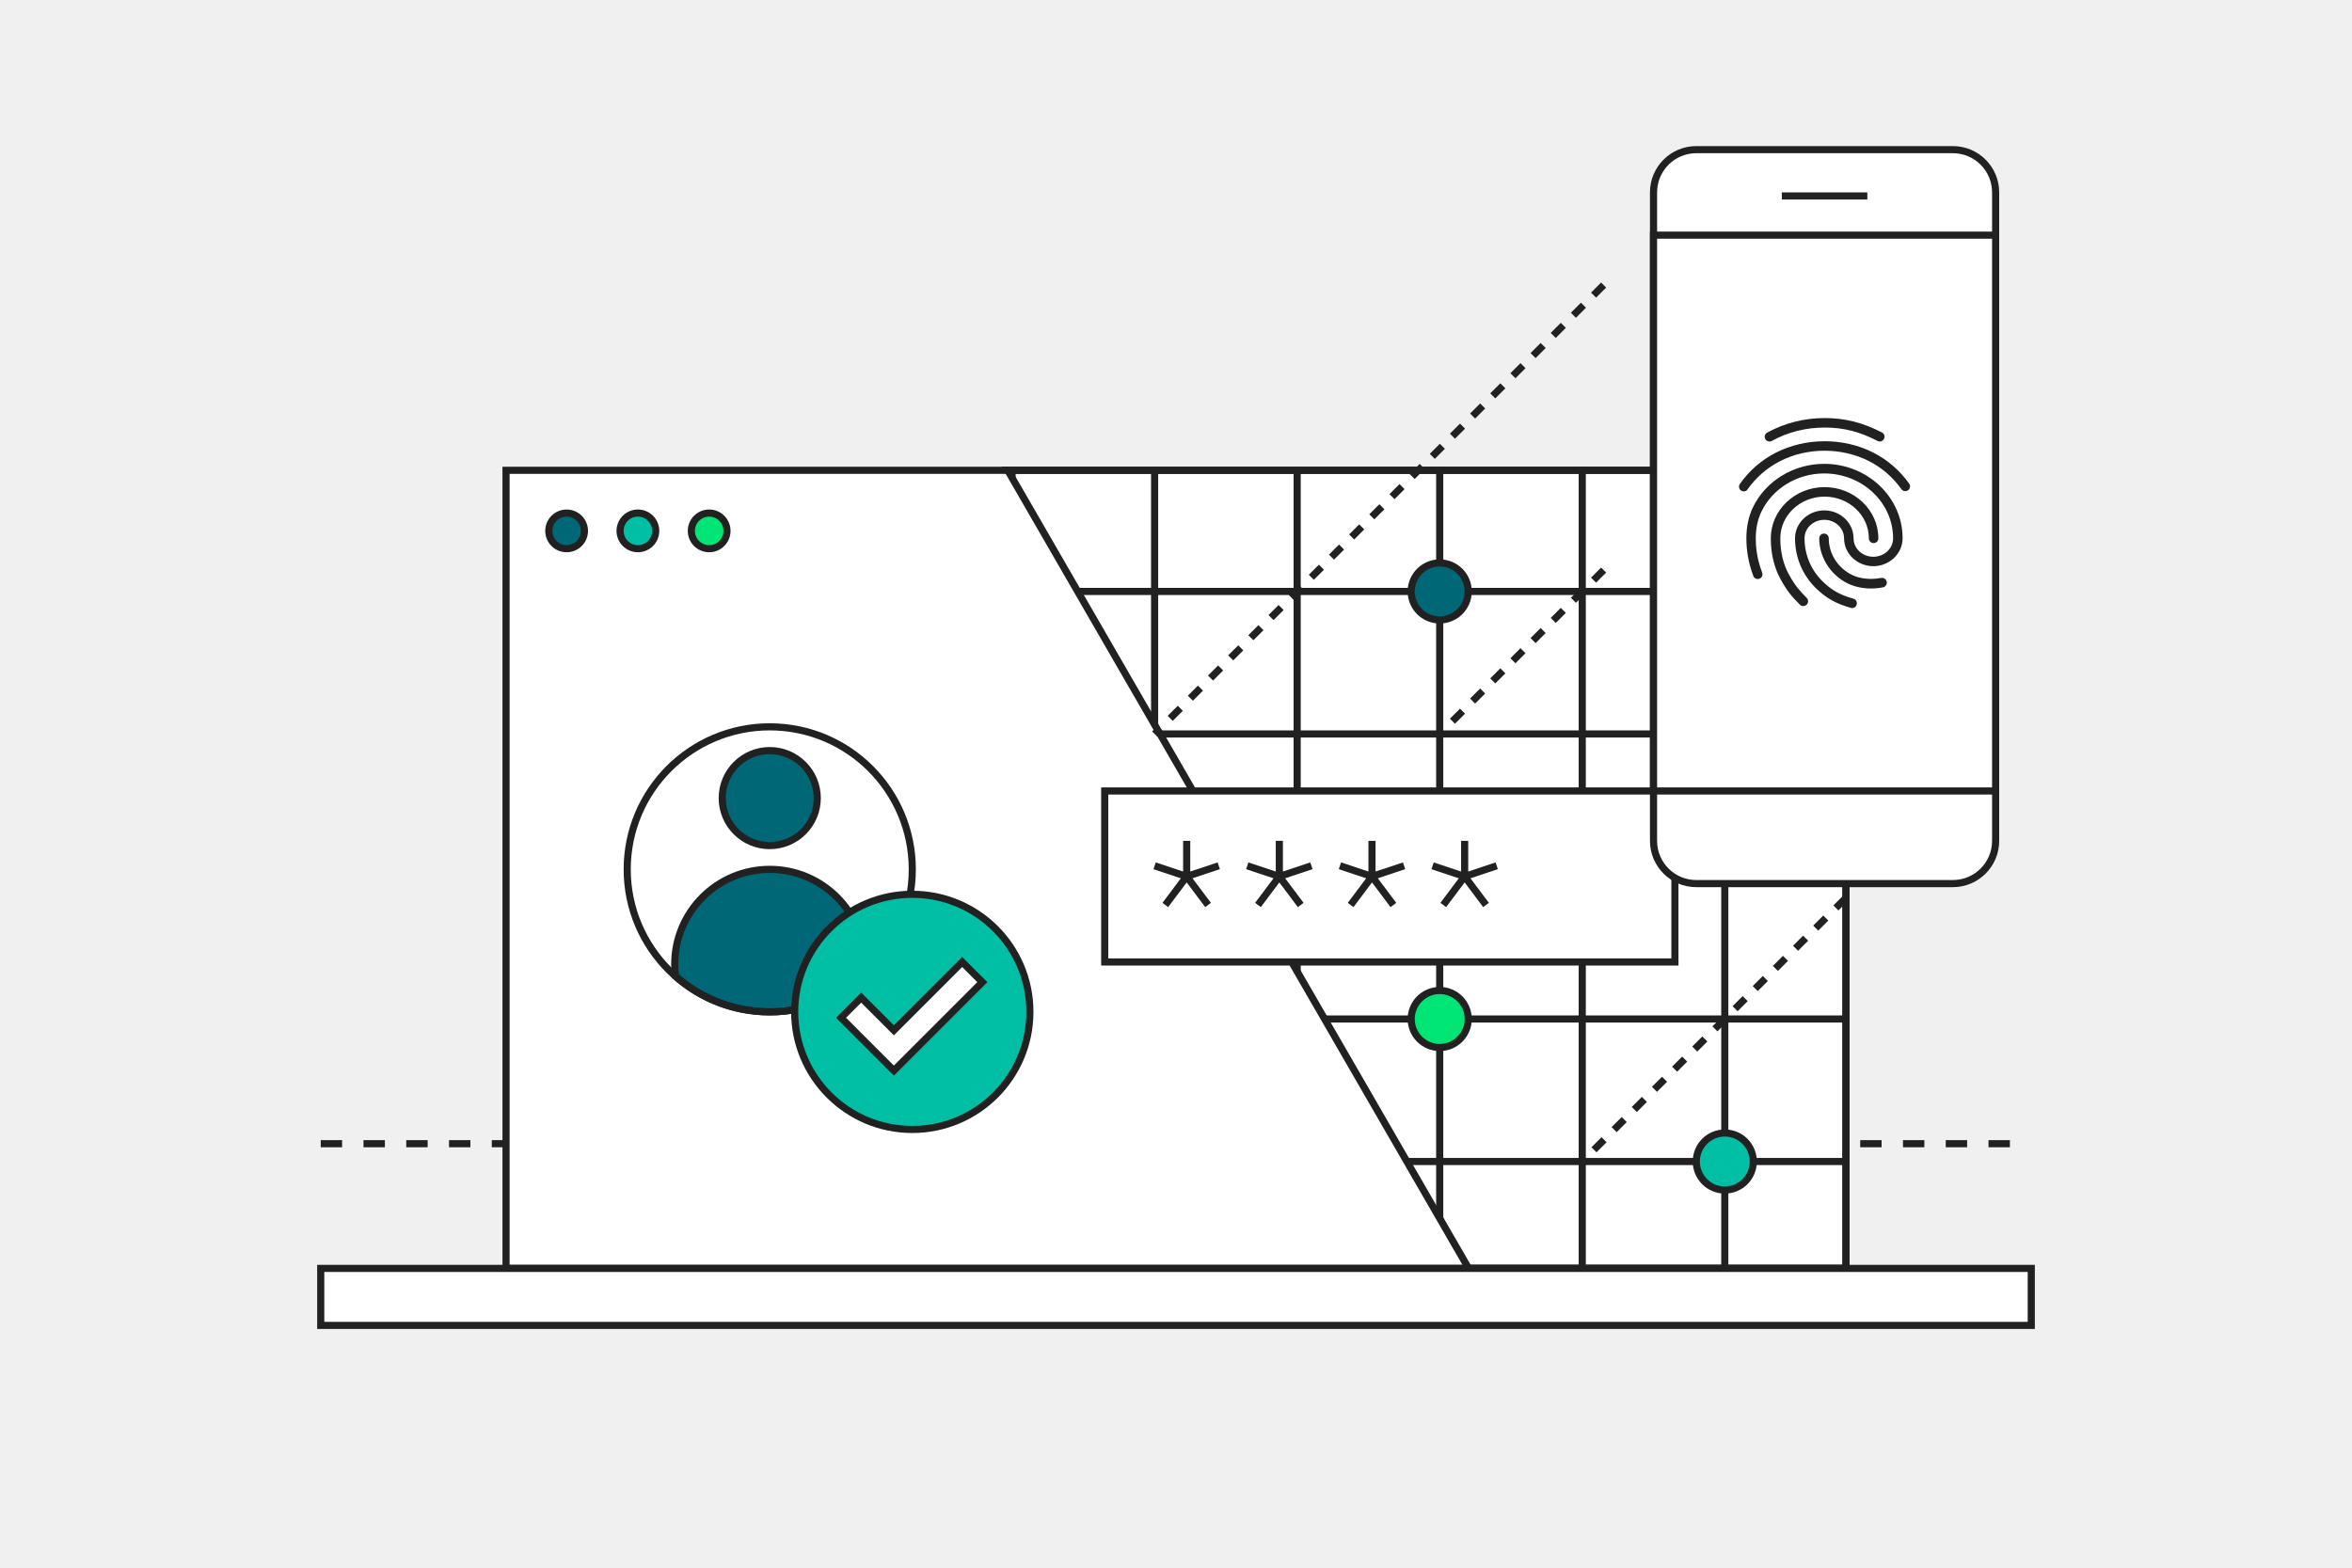
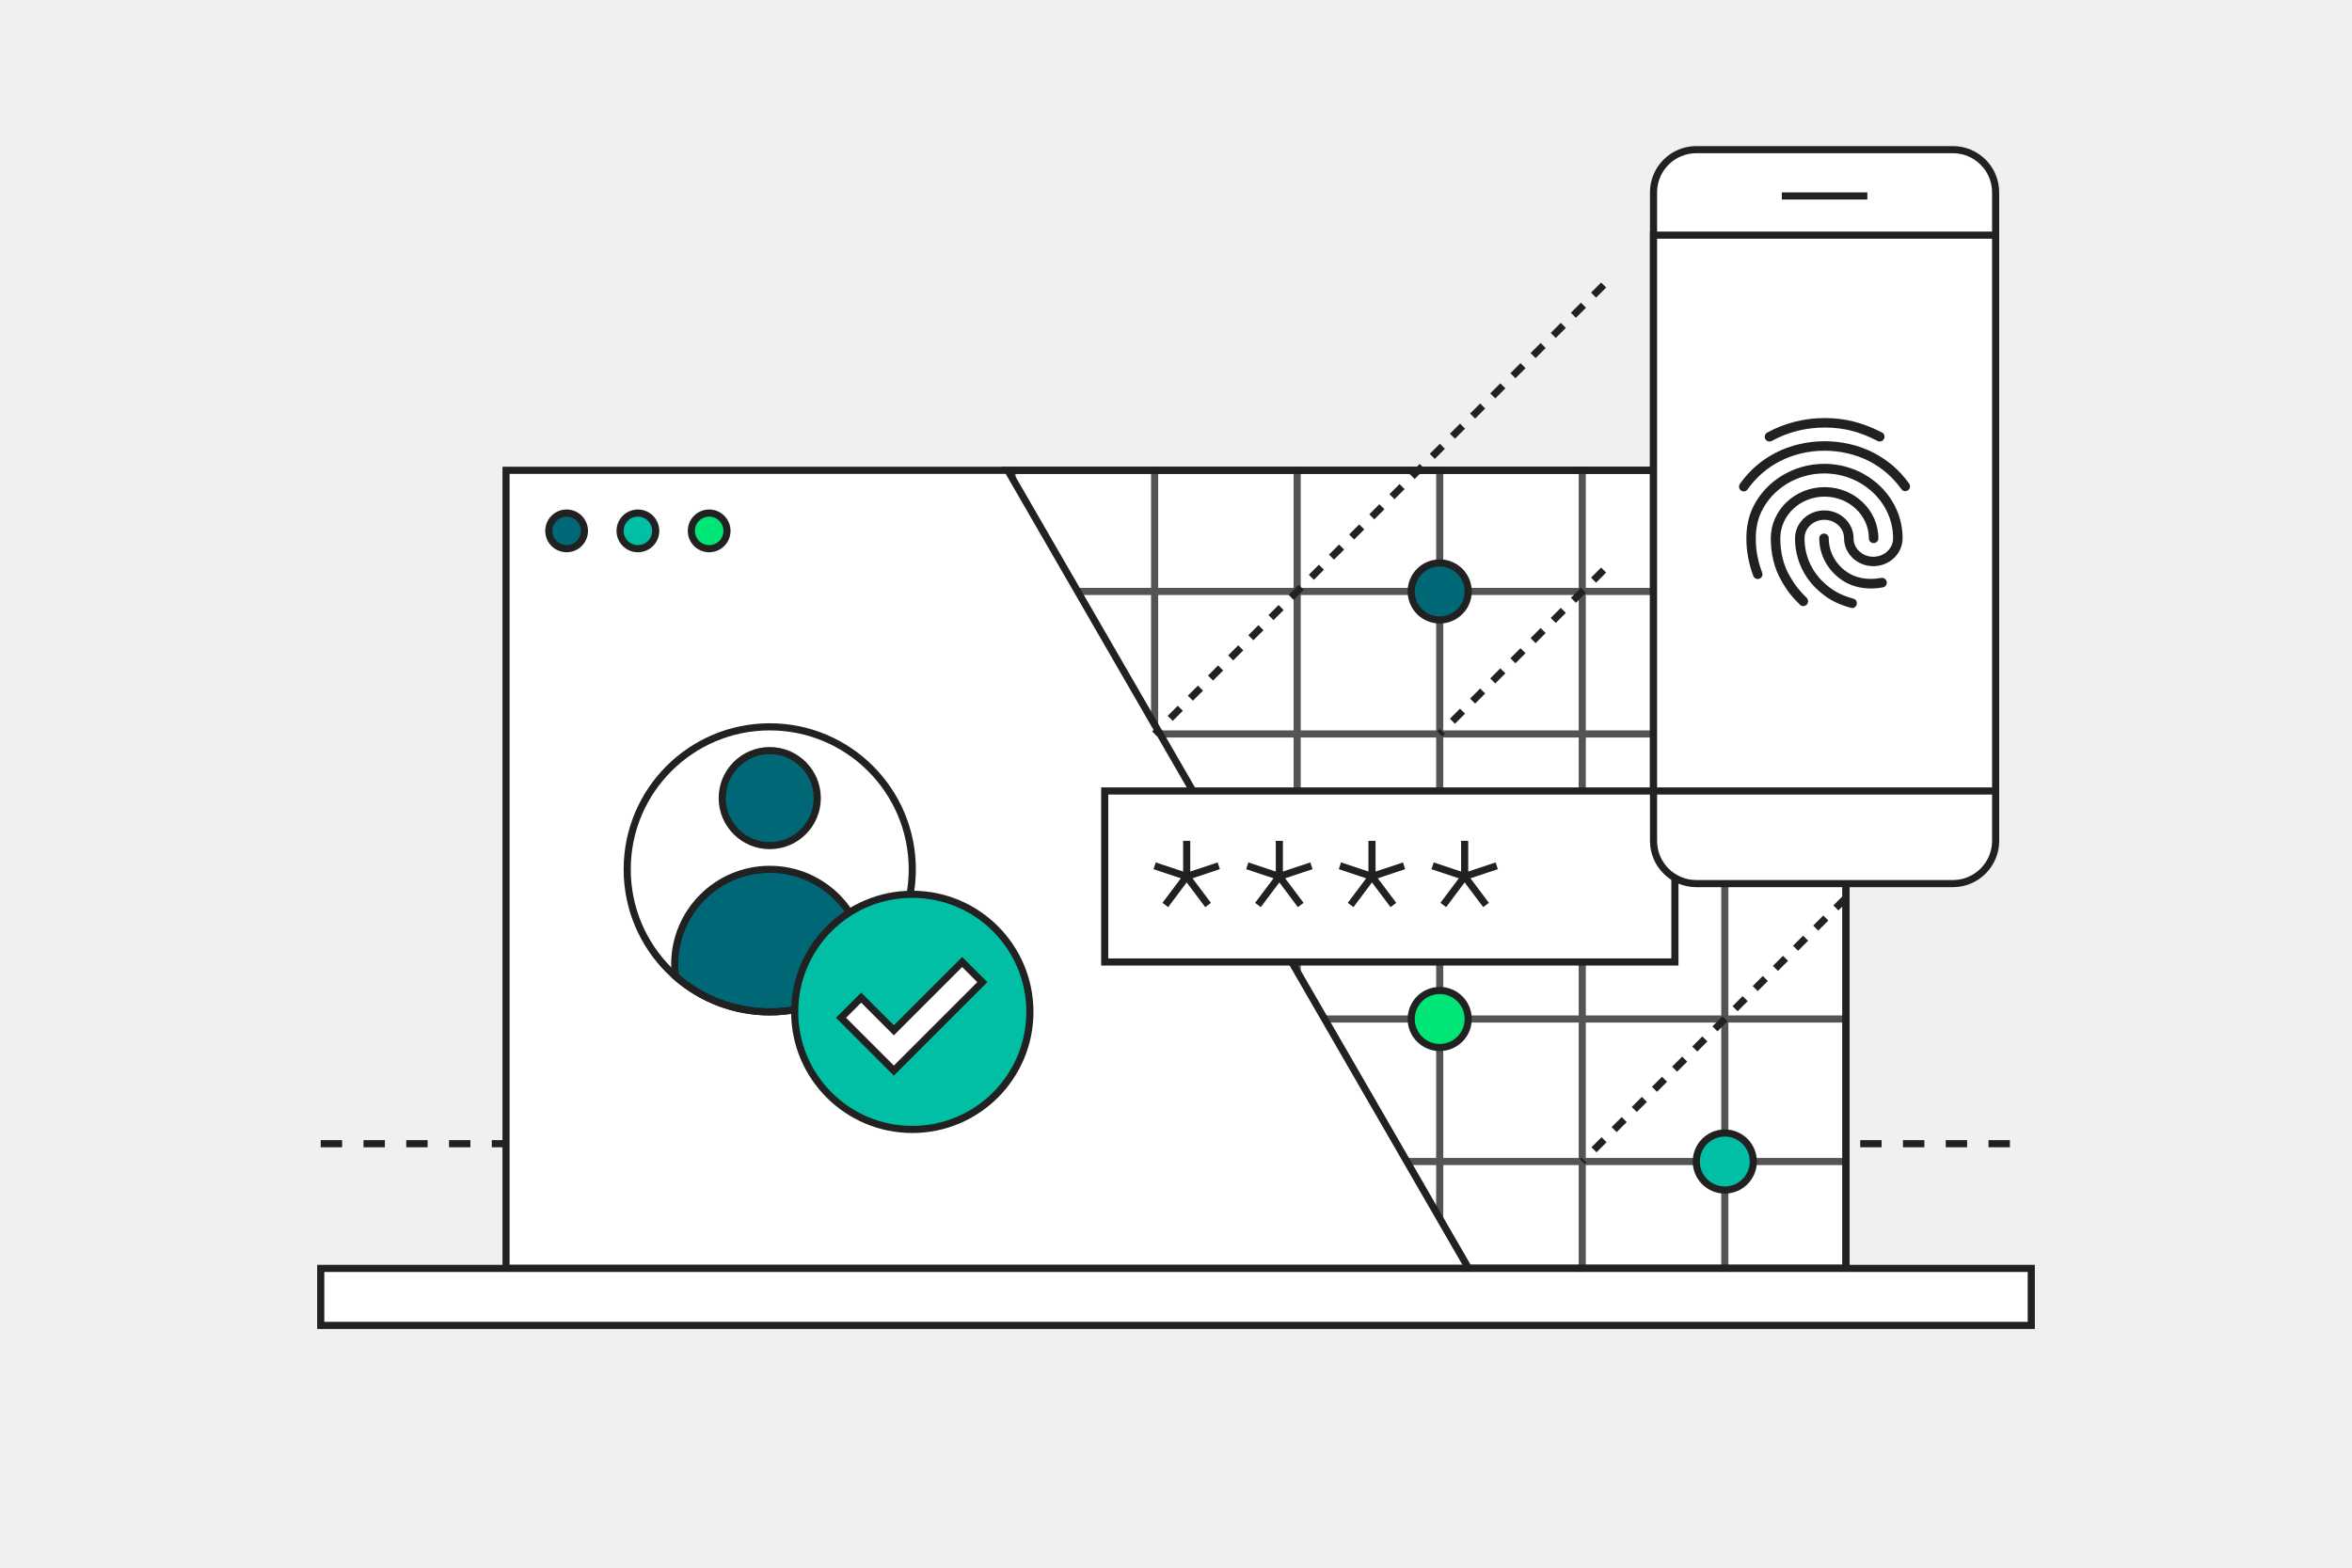
- <svg xmlns="http://www.w3.org/2000/svg" width="330" height="220" viewBox="0 0 330 220" fill="none">
-   <path d="M45 160.5H285" stroke="#212121" stroke-dasharray="3 3" />
-   <rect x="71" y="66" width="188" height="112" fill="white" stroke="#212121" />
-   <path d="M79.5 77C80.881 77 82 75.881 82 74.5C82 73.119 80.881 72 79.5 72C78.119 72 77 73.119 77 74.5C77 75.881 78.119 77 79.5 77Z" fill="#006776" stroke="#212121" />
-   <path d="M89.5 77C90.881 77 92 75.881 92 74.5C92 73.119 90.881 72 89.5 72C88.119 72 87 73.119 87 74.5C87 75.881 88.119 77 89.5 77Z" fill="#00BFA5" stroke="#212121" />
-   <path d="M99.5 77C100.881 77 102 75.881 102 74.5C102 73.119 100.881 72 99.5 72C98.119 72 97 73.119 97 74.5C97 75.881 98.119 77 99.5 77Z" fill="#00E676" stroke="#212121" />
-   <mask id="mask0" mask-type="alpha" maskUnits="userSpaceOnUse" x="141" y="66" width="118" height="112">
-     <path d="M206.056 178L141.392 66H259V178H206.056Z" fill="#C4C4C4" />
+ <svg xmlns="http://www.w3.org/2000/svg" width="330" height="220" fill="none">
+   <path d="M45 160.5h240" stroke="#212121" stroke-dasharray="3 3" />
+   <path fill="#fff" stroke="#212121" d="M71 66h188v112H71z" />
+   <path d="M79.5 77a2.5 2.5 0 100-5 2.5 2.5 0 000 5z" fill="#006776" stroke="#212121" />
+   <path d="M89.5 77a2.5 2.5 0 100-5 2.5 2.5 0 000 5z" fill="#00BFA5" stroke="#212121" />
+   <path d="M99.5 77a2.5 2.5 0 100-5 2.5 2.5 0 000 5z" fill="#00E676" stroke="#212121" />
+   <mask id="a" maskUnits="userSpaceOnUse" x="141" y="66" width="118" height="112">
+     <path d="M206.056 178L141.392 66H259v112h-52.944z" fill="#C4C4C4" />
  </mask>
-   <g mask="url(#mask0)">
-     <path d="M122 83H322" stroke="#212121" />
-     <path d="M122 103H322" stroke="#212121" />
-     <path d="M122 123H322" stroke="#212121" />
-     <path d="M122 143H322" stroke="#212121" />
-     <path d="M122 163H322" stroke="#212121" />
-     <path d="M142 23V223" stroke="#212121" />
-     <path d="M162 23V223" stroke="#212121" />
-     <path d="M182 23V223" stroke="#212121" />
-     <path d="M202 23V223" stroke="#212121" />
-     <path d="M222 23V223" stroke="#212121" />
-     <path d="M242 23V223" stroke="#212121" />
+   <g mask="url(#a)" stroke="#212121">
+     <path d="M122 83h200M122 103h200M122 123h200M122 143h200M122 163h200M142 23v200M162 23v200M182 23v200M202 23v200M222 23v200M242 23v200" />
  </g>
-   <path d="M206.056 178L141.392 66H259V178H206.056Z" stroke="#212121" />
+   <path d="M206.056 178L141.392 66H259v112h-52.944z" stroke="#212121" />
  <circle cx="202" cy="83" r="4" fill="#006776" stroke="#212121" />
  <circle cx="202" cy="143" r="4" fill="#00E676" stroke="#212121" />
  <circle cx="242" cy="163" r="4" fill="#00BFA5" stroke="#212121" />
-   <rect x="45" y="178" width="240" height="8" fill="white" stroke="#212121" />
-   <rect x="155" y="111" width="80" height="24" fill="white" stroke="#212121" />
-   <path d="M166.5 123V118M166.5 123L171 121.5M166.5 123L169.5 127M166.5 123L163.5 127M166.5 123L162 121.5" stroke="#212121" />
-   <path d="M179.5 123V118M179.5 123L184 121.5M179.5 123L182.5 127M179.5 123L176.5 127M179.5 123L175 121.5" stroke="#212121" />
-   <path d="M192.5 123V118M192.5 123L197 121.5M192.5 123L195.5 127M192.5 123L189.5 127M192.5 123L188 121.5" stroke="#212121" />
-   <path d="M205.5 123V118M205.5 123L210 121.5M205.5 123L208.5 127M205.5 123L202.5 127M205.5 123L201 121.5" stroke="#212121" />
-   <path fill-rule="evenodd" clip-rule="evenodd" d="M94.77 136.999C94.702 136.453 94.667 135.897 94.667 135.333C94.667 127.97 100.636 122 108 122C115.364 122 121.333 127.97 121.333 135.333C121.333 135.897 121.298 136.453 121.23 136.999C117.705 140.111 113.073 142 108 142C102.927 142 98.296 140.111 94.77 136.999ZM114.667 112C114.667 115.682 111.682 118.667 108 118.667C104.318 118.667 101.333 115.682 101.333 112C101.333 108.318 104.318 105.333 108 105.333C111.682 105.333 114.667 108.318 114.667 112Z" fill="#006776" />
-   <path d="M94.77 136.999L94.273 137.061L94.297 137.249L94.439 137.374L94.77 136.999ZM121.23 136.999L121.561 137.374L121.703 137.249L121.726 137.061L121.23 136.999ZM94.167 135.333C94.167 135.918 94.203 136.495 94.273 137.061L95.266 136.937C95.2 136.412 95.167 135.877 95.167 135.333H94.167ZM108 121.5C100.36 121.5 94.167 127.693 94.167 135.333H95.167C95.167 128.246 100.912 122.5 108 122.5V121.5ZM121.833 135.333C121.833 127.693 115.64 121.5 108 121.5V122.5C115.088 122.5 120.833 128.246 120.833 135.333H121.833ZM121.726 137.061C121.797 136.495 121.833 135.918 121.833 135.333H120.833C120.833 135.877 120.8 136.412 120.734 136.937L121.726 137.061ZM120.899 136.624C117.461 139.659 112.946 141.5 108 141.5V142.5C113.199 142.5 117.948 140.564 121.561 137.374L120.899 136.624ZM108 141.5C103.054 141.5 98.539 139.659 95.101 136.624L94.439 137.374C98.052 140.564 102.801 142.5 108 142.5V141.5ZM108 119.167C111.958 119.167 115.167 115.958 115.167 112H114.167C114.167 115.406 111.406 118.167 108 118.167V119.167ZM100.833 112C100.833 115.958 104.042 119.167 108 119.167V118.167C104.594 118.167 101.833 115.406 101.833 112H100.833ZM108 104.833C104.042 104.833 100.833 108.042 100.833 112H101.833C101.833 108.594 104.594 105.833 108 105.833V104.833ZM115.167 112C115.167 108.042 111.958 104.833 108 104.833V105.833C111.406 105.833 114.167 108.594 114.167 112H115.167Z" fill="#212121" />
+   <path fill="#fff" stroke="#212121" d="M45 178h240v8H45zM155 111h80v24h-80z" />
+   <path d="M166.5 123v-5m0 5l4.5-1.5m-4.5 1.5l3 4m-3-4l-3 4m3-4l-4.5-1.5M179.5 123v-5m0 5l4.5-1.5m-4.5 1.5l3 4m-3-4l-3 4m3-4l-4.5-1.5M192.5 123v-5m0 5l4.5-1.5m-4.5 1.5l3 4m-3-4l-3 4m3-4l-4.5-1.5M205.5 123v-5m0 5l4.5-1.5m-4.5 1.5l3 4m-3-4l-3 4m3-4l-4.5-1.5" stroke="#212121" />
+   <path fill-rule="evenodd" clip-rule="evenodd" d="M94.77 136.999a13.476 13.476 0 01-.103-1.666C94.667 127.97 100.636 122 108 122s13.333 5.97 13.333 13.333c0 .564-.035 1.12-.103 1.666A19.924 19.924 0 01108 142a19.926 19.926 0 01-13.23-5.001zM114.667 112a6.667 6.667 0 11-13.334 0 6.667 6.667 0 0113.334 0z" fill="#006776" />
+   <path d="M94.77 136.999l-.496.062.023.188.142.125.33-.375zm26.46 0l.331.375.142-.125.023-.188-.496-.062zm-27.063-1.666c0 .585.036 1.162.106 1.728l.993-.124c-.066-.525-.1-1.06-.1-1.604h-1zM108 121.5c-7.64 0-13.833 6.193-13.833 13.833h1c0-7.087 5.745-12.833 12.833-12.833v-1zm13.833 13.833c0-7.64-6.193-13.833-13.833-13.833v1c7.088 0 12.833 5.746 12.833 12.833h1zm-.107 1.728c.071-.566.107-1.143.107-1.728h-1c0 .544-.033 1.079-.099 1.604l.992.124zm-.827-.437A19.423 19.423 0 01108 141.5v1c5.199 0 9.948-1.936 13.561-5.126l-.662-.75zM108 141.5a19.424 19.424 0 01-12.9-4.876l-.661.75A20.425 20.425 0 00108 142.5v-1zm0-22.333a7.167 7.167 0 007.167-7.167h-1a6.167 6.167 0 01-6.167 6.167v1zM100.833 112a7.167 7.167 0 007.167 7.167v-1a6.167 6.167 0 01-6.167-6.167h-1zm7.167-7.167a7.167 7.167 0 00-7.167 7.167h1a6.167 6.167 0 016.167-6.167v-1zm7.167 7.167a7.167 7.167 0 00-7.167-7.167v1a6.167 6.167 0 016.167 6.167h1z" fill="#212121" />
  <circle cx="108" cy="122" r="20" stroke="#212121" />
  <circle cx="128" cy="142" r="16.5" fill="#00BFA5" stroke="#212121" />
-   <path fill-rule="evenodd" clip-rule="evenodd" d="M137.828 137.828L125.414 150.243L118 142.828L120.828 140L125.414 144.586L135 135L137.828 137.828Z" fill="white" stroke="#212121" />
-   <path d="M225 40L162 103" stroke="#212121" stroke-dasharray="2 2" />
-   <path d="M259 126L222 163" stroke="#212121" stroke-dasharray="2 2" />
-   <path d="M225 80L202 103" stroke="#212121" stroke-dasharray="2 2" />
-   <rect x="232" y="21" width="48" height="103" rx="6" fill="white" stroke="#212121" />
-   <rect x="232" y="33" width="48" height="78" fill="white" stroke="#212121" />
-   <path d="M250 27.5H262" stroke="#212121" />
-   <path fill-rule="evenodd" clip-rule="evenodd" d="M263.747 61.96C263.64 61.96 263.533 61.933 263.44 61.88C260.88 60.56 258.667 60 256.013 60C253.373 60 250.867 60.627 248.587 61.88C248.267 62.053 247.867 61.933 247.68 61.613C247.507 61.293 247.627 60.88 247.947 60.707C250.427 59.36 253.147 58.667 256.013 58.667C258.853 58.667 261.333 59.293 264.053 60.693C264.387 60.867 264.507 61.267 264.333 61.587C264.213 61.827 263.987 61.96 263.747 61.96ZM244.667 68.96C244.533 68.96 244.4 68.92 244.28 68.84C243.973 68.627 243.907 68.213 244.12 67.907C245.44 66.04 247.12 64.573 249.12 63.547C253.307 61.387 258.667 61.373 262.867 63.533C264.867 64.56 266.547 66.013 267.867 67.867C268.08 68.16 268.013 68.587 267.707 68.8C267.4 69.013 266.987 68.947 266.773 68.64C265.573 66.96 264.053 65.64 262.253 64.72C258.427 62.76 253.533 62.76 249.72 64.733C247.907 65.667 246.387 67 245.187 68.68C245.08 68.867 244.88 68.96 244.667 68.96ZM252.533 84.853C252.653 84.987 252.827 85.053 253 85.053C253.173 85.053 253.347 84.987 253.493 84.853C253.747 84.587 253.747 84.173 253.493 83.907C252.467 82.867 251.88 82.213 251.027 80.68C250.213 79.24 249.787 77.467 249.787 75.547C249.787 72.32 252.573 69.693 256 69.693C259.427 69.693 262.213 72.32 262.213 75.547C262.213 75.92 262.507 76.213 262.88 76.213C263.253 76.213 263.547 75.92 263.547 75.547C263.547 71.587 260.16 68.36 256 68.36C251.84 68.36 248.453 71.587 248.453 75.547C248.453 77.693 248.933 79.693 249.853 81.333C250.747 82.947 251.373 83.693 252.533 84.853ZM262.56 82.587C260.973 82.587 259.573 82.187 258.427 81.4C256.44 80.053 255.253 77.867 255.253 75.547C255.253 75.173 255.547 74.88 255.92 74.88C256.293 74.88 256.587 75.173 256.587 75.547C256.587 77.427 257.547 79.2 259.173 80.293C260.12 80.933 261.227 81.24 262.56 81.24C262.88 81.24 263.413 81.2 263.947 81.107C264.307 81.04 264.653 81.28 264.72 81.653C264.787 82.013 264.547 82.36 264.173 82.427C263.413 82.573 262.747 82.587 262.56 82.587ZM259.707 85.307C259.76 85.32 259.827 85.333 259.88 85.333C260.16 85.333 260.44 85.133 260.507 84.827C260.6 84.48 260.4 84.107 260.04 84.013C258.16 83.493 256.947 82.8 255.68 81.547C254.067 79.947 253.187 77.813 253.187 75.533C253.187 74.107 254.427 72.947 255.96 72.947C257.493 72.947 258.733 74.107 258.733 75.533C258.733 77.693 260.573 79.453 262.84 79.453C265.107 79.453 266.947 77.693 266.947 75.533C266.947 69.773 262.013 65.093 255.947 65.093C251.64 65.093 247.707 67.507 245.933 71.227C245.333 72.493 245.027 73.947 245.027 75.547C245.027 77.347 245.347 79.08 246 80.827C246.12 81.16 246.507 81.347 246.853 81.213C247.2 81.093 247.373 80.707 247.24 80.36C246.44 78.227 246.347 76.587 246.347 75.547C246.347 74.16 246.613 72.893 247.133 71.813C248.693 68.547 252.16 66.44 255.947 66.44C261.28 66.44 265.613 70.52 265.613 75.547C265.613 76.973 264.373 78.133 262.84 78.133C261.307 78.133 260.067 76.973 260.067 75.547C260.067 73.387 258.227 71.627 255.96 71.627C253.693 71.627 251.853 73.387 251.853 75.547C251.853 78.187 252.88 80.653 254.747 82.507C256.2 83.933 257.587 84.72 259.707 85.307Z" fill="#212121" />
+   <path fill-rule="evenodd" clip-rule="evenodd" d="M137.828 137.828l-12.414 12.415-7.414-7.415 2.828-2.828 4.586 4.586L135 135l2.828 2.828z" fill="#fff" stroke="#212121" />
+   <path d="M225 40l-63 63M259 126l-37 37M225 80l-23 23" stroke="#212121" stroke-dasharray="2 2" />
+   <rect x="232" y="21" width="48" height="103" rx="6" fill="#fff" stroke="#212121" />
+   <path fill="#fff" stroke="#212121" d="M232 33h48v78h-48z" />
+   <path d="M250 27.5h12" stroke="#212121" />
+   <path fill-rule="evenodd" clip-rule="evenodd" d="M263.747 61.96a.62.62 0 01-.307-.08c-2.56-1.32-4.773-1.88-7.427-1.88-2.64 0-5.146.627-7.426 1.88a.679.679 0 01-.907-.267.675.675 0 01.267-.906c2.48-1.347 5.2-2.04 8.066-2.04 2.84 0 5.32.626 8.04 2.026a.652.652 0 01.28.894.653.653 0 01-.586.373zm-19.08 7a.665.665 0 01-.547-1.053c1.32-1.867 3-3.334 5-4.36 4.187-2.16 9.547-2.174 13.747-.014 2 1.027 3.68 2.48 5 4.334a.668.668 0 01-.16.933.666.666 0 01-.934-.16c-1.2-1.68-2.72-3-4.52-3.92-3.826-1.96-8.72-1.96-12.533.013-1.813.934-3.333 2.267-4.533 3.947a.582.582 0 01-.52.28zm7.866 15.893c.12.134.294.2.467.2a.73.73 0 00.493-.2.683.683 0 000-.946c-1.026-1.04-1.613-1.694-2.466-3.227-.814-1.44-1.24-3.213-1.24-5.133 0-3.227 2.786-5.854 6.213-5.854s6.213 2.627 6.213 5.854a.66.66 0 00.667.666.66.66 0 00.667-.666c0-3.96-3.387-7.187-7.547-7.187s-7.547 3.227-7.547 7.187c0 2.146.48 4.146 1.4 5.786.894 1.614 1.52 2.36 2.68 3.52zm10.027-2.266c-1.587 0-2.987-.4-4.133-1.187-1.987-1.347-3.174-3.533-3.174-5.853a.66.66 0 01.667-.667.66.66 0 01.667.667c0 1.88.96 3.653 2.586 4.746.947.64 2.054.947 3.387.947.32 0 .853-.04 1.387-.133a.665.665 0 01.773.546.664.664 0 01-.547.774c-.76.146-1.426.16-1.613.16zm-2.853 2.72c.053.013.12.026.173.026.28 0 .56-.2.627-.506a.662.662 0 00-.467-.814c-1.88-.52-3.093-1.213-4.36-2.466a8.398 8.398 0 01-2.493-6.014c0-1.426 1.24-2.586 2.773-2.586 1.533 0 2.773 1.16 2.773 2.586 0 2.16 1.84 3.92 4.107 3.92 2.267 0 4.107-1.76 4.107-3.92 0-5.76-4.934-10.44-11-10.44-4.307 0-8.24 2.414-10.014 6.134-.6 1.266-.906 2.72-.906 4.32 0 1.8.32 3.533.973 5.28.12.333.507.52.853.386a.65.65 0 00.387-.853c-.8-2.133-.893-3.773-.893-4.813 0-1.387.266-2.654.786-3.734 1.56-3.266 5.027-5.373 8.814-5.373 5.333 0 9.666 4.08 9.666 9.107 0 1.426-1.24 2.586-2.773 2.586-1.533 0-2.773-1.16-2.773-2.586 0-2.16-1.84-3.92-4.107-3.92-2.267 0-4.107 1.76-4.107 3.92a9.728 9.728 0 002.894 6.96c1.453 1.426 2.84 2.213 4.96 2.8z" fill="#212121" />
</svg>
